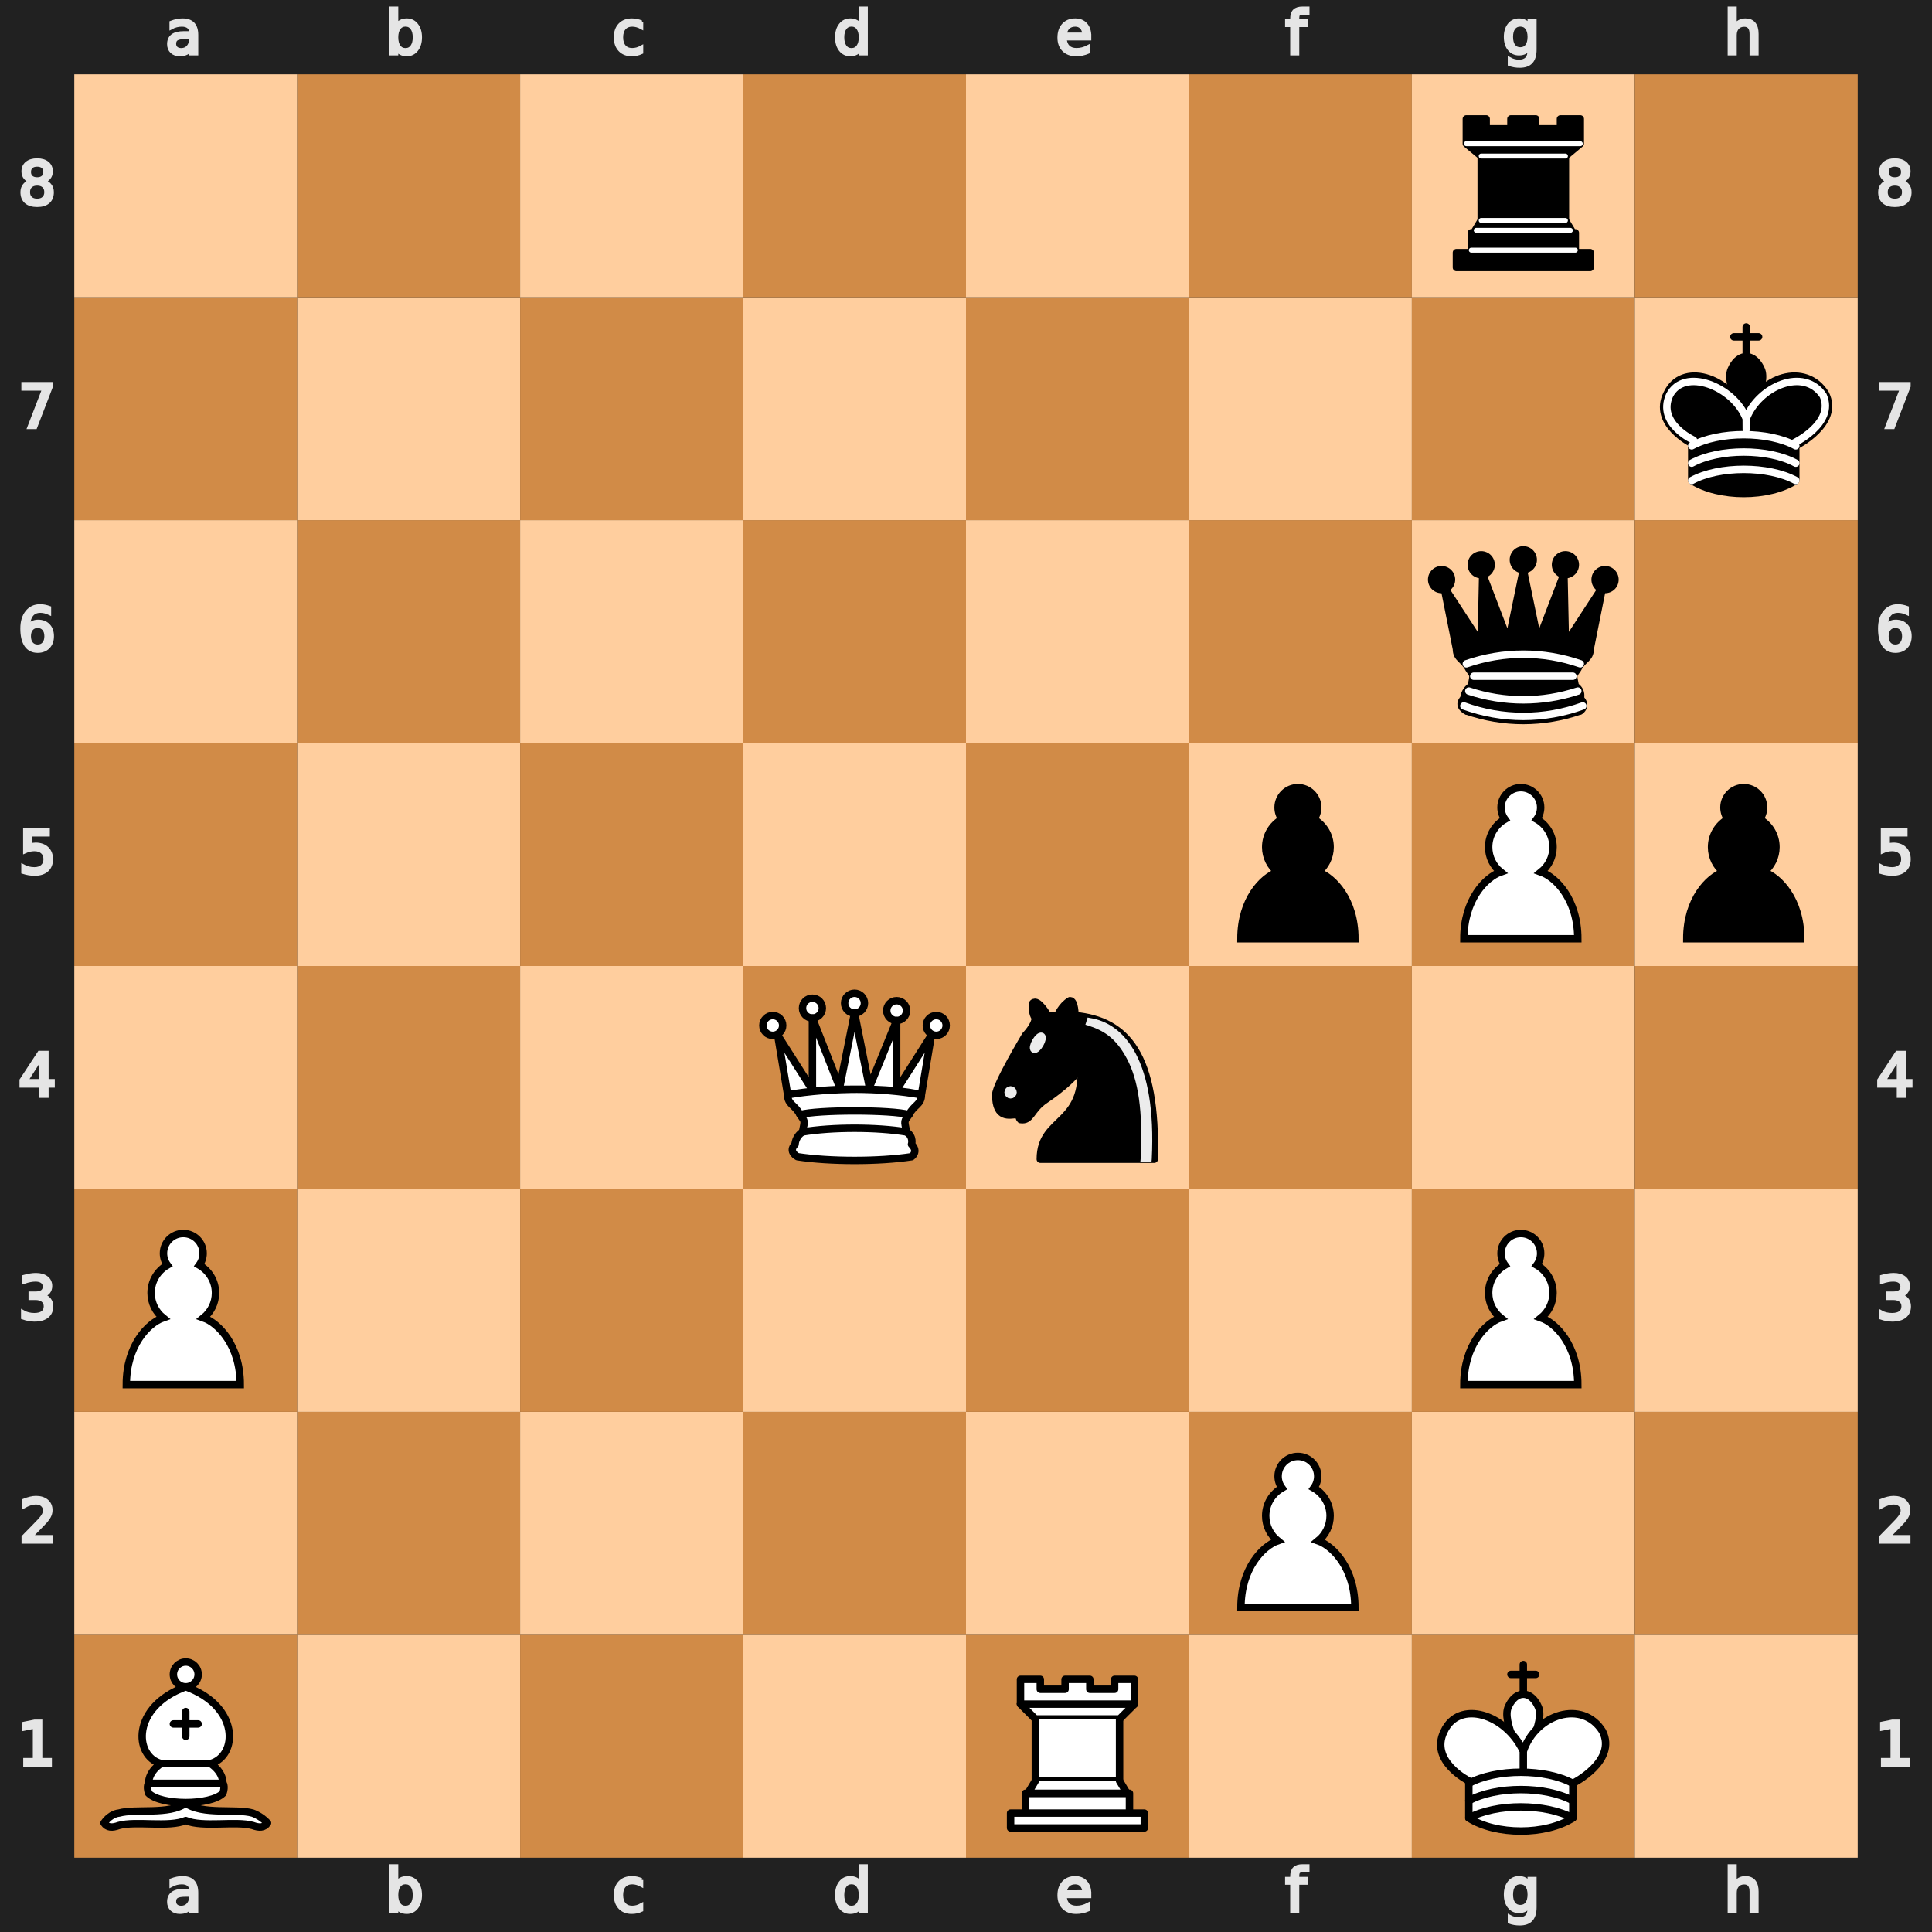
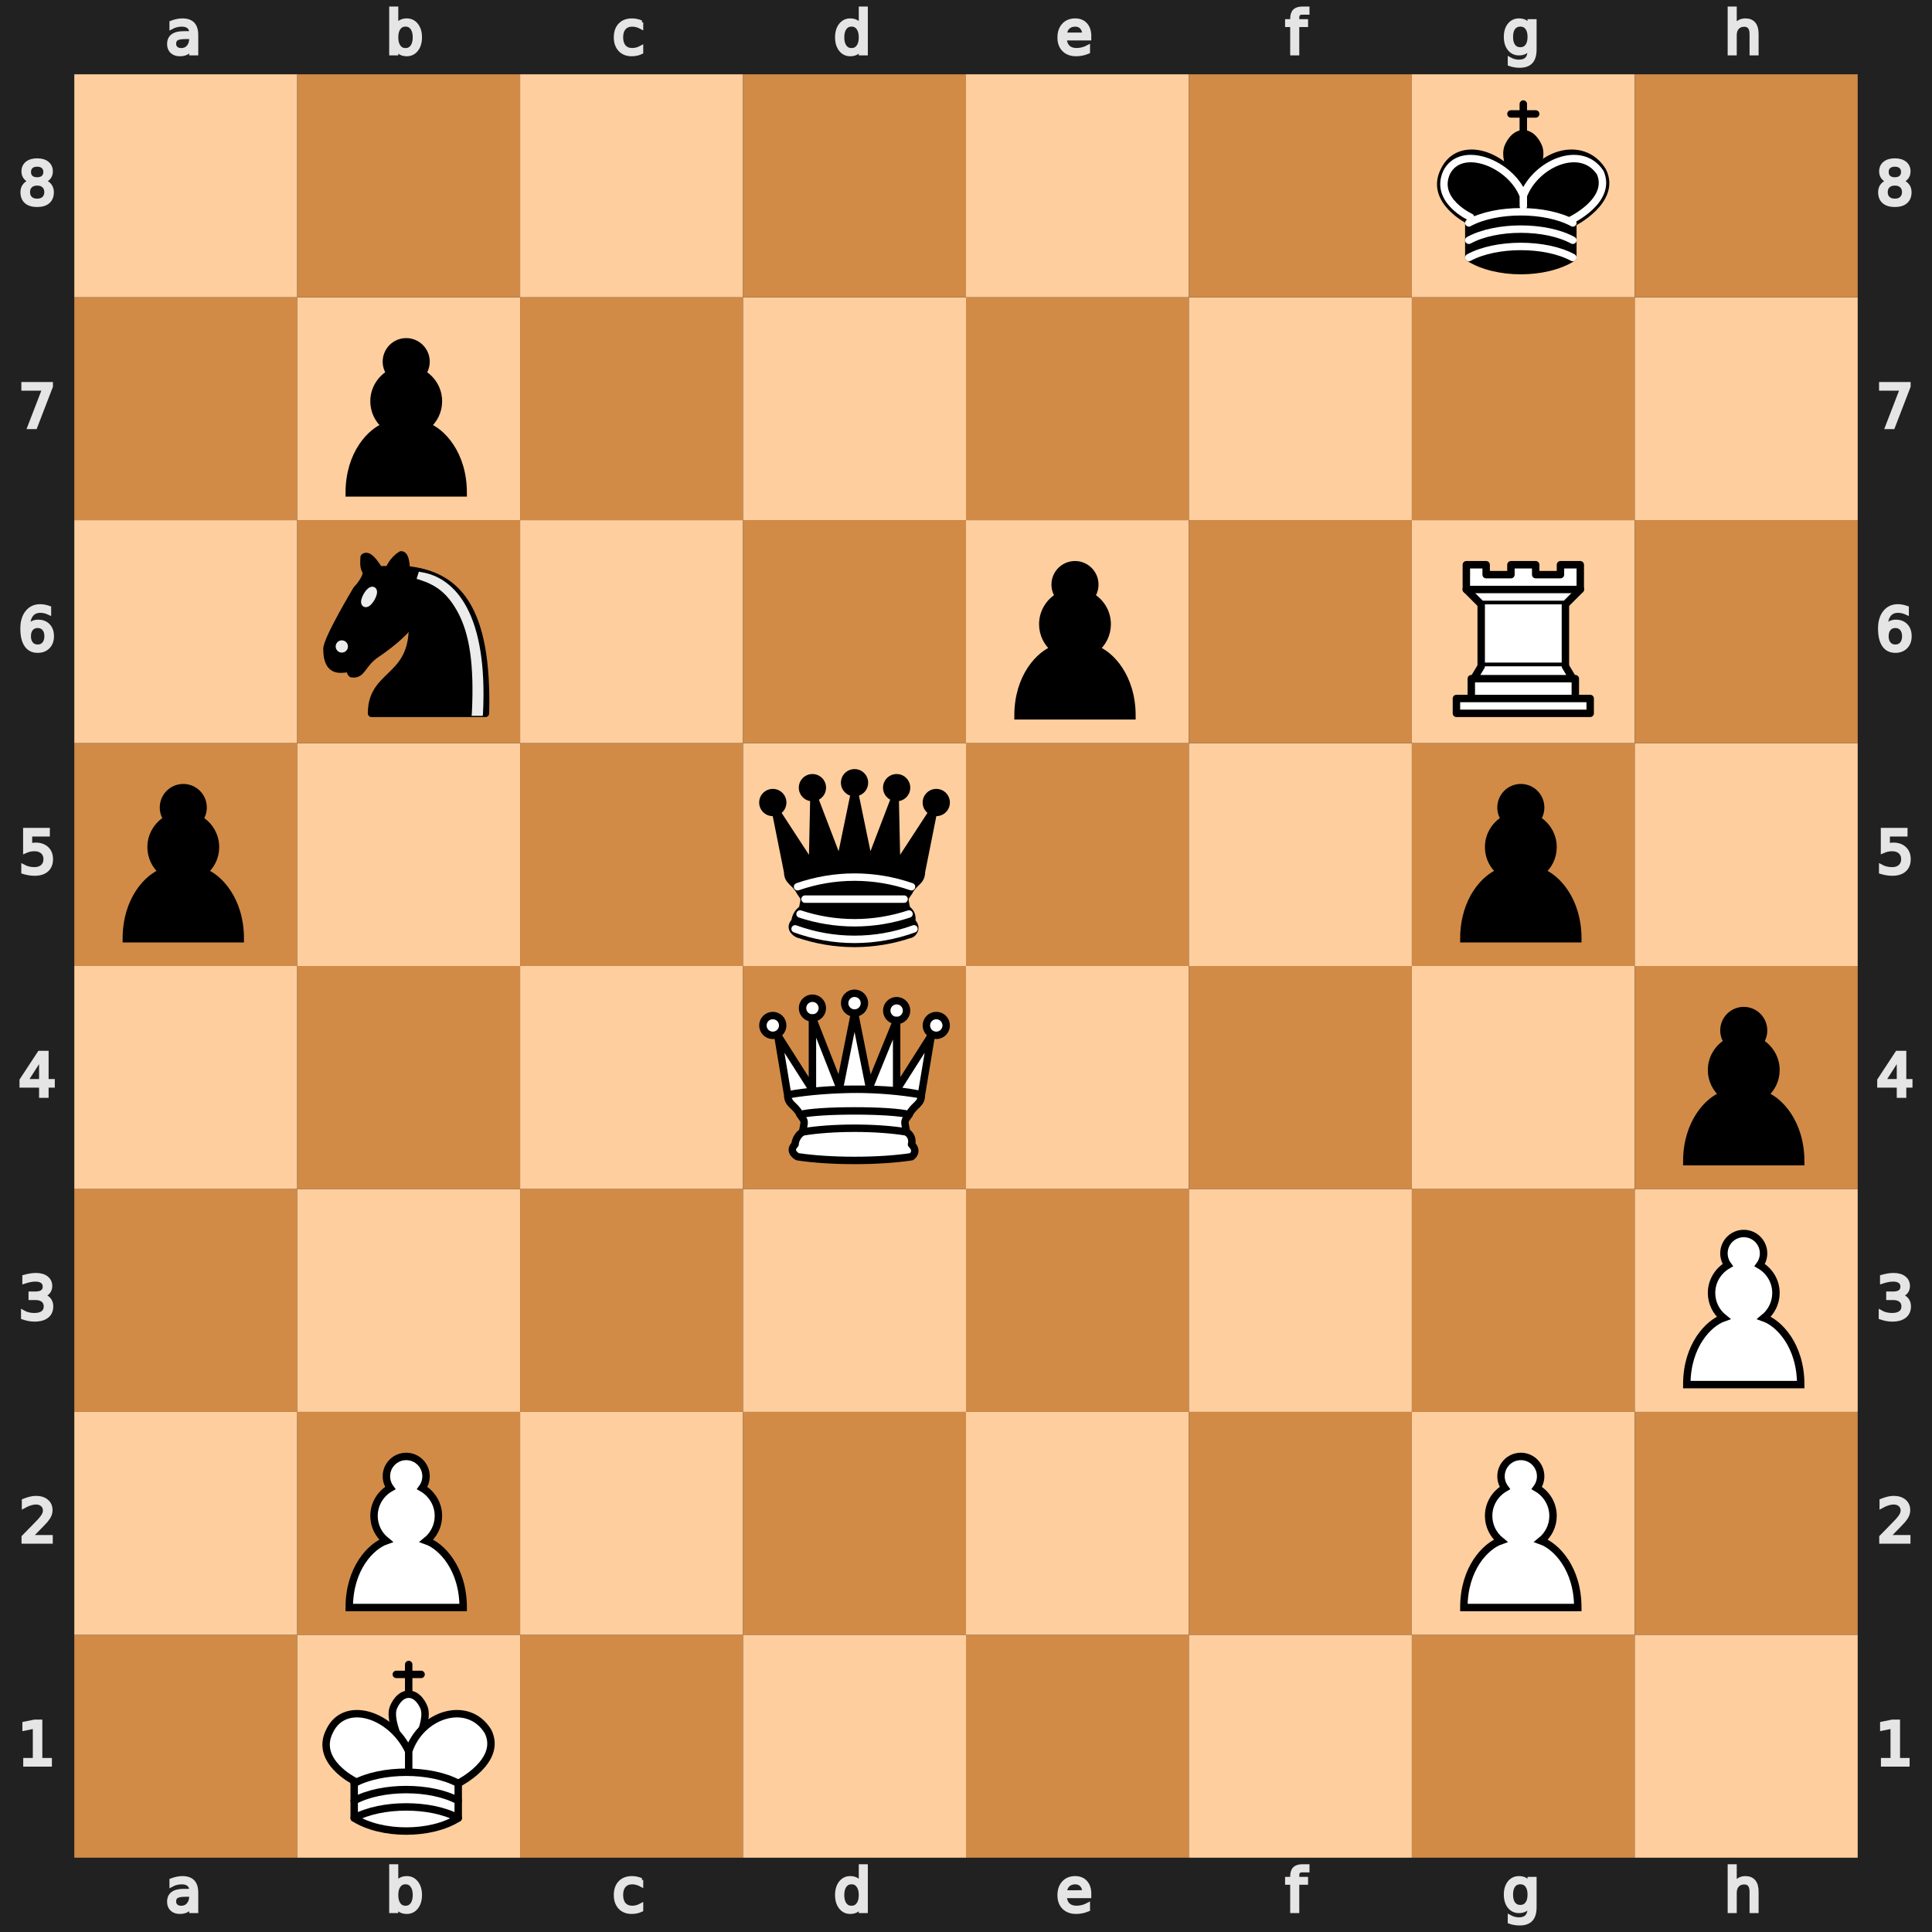
<svg xmlns="http://www.w3.org/2000/svg" xmlns:xlink="http://www.w3.org/1999/xlink" version="1.1" viewBox="0 0 390 390" width="350" height="350">
  <defs>
    <g id="white-pawn" class="white pawn">
      <path d="M22 9c-2.21 0-4 1.79-4 4 0 .89.29 1.71.78 2.38-1.95 1.12-3.28 3.21-3.28 5.62 0 2.03.94 3.84 2.41 5.03-3 1.06-7.41 5.55-7.41 13.47h23c0-7.92-4.41-12.41-7.41-13.47 1.47-1.19 2.41-3 2.41-5.03 0-2.41-1.33-4.5-3.28-5.62.49-.67.78-1.49.78-2.38 0-2.21-1.79-4-4-4z" fill="#fff" stroke="#000" stroke-width="1.5" stroke-linecap="round" />
-     </g>
-     <g id="white-bishop" class="white bishop" fill="none" fill-rule="evenodd" stroke="#000" stroke-width="1.5" stroke-linecap="round" stroke-linejoin="round">
-       <g fill="#fff" stroke-linecap="butt">
-         <path d="M9 36c3.39-.97 10.11.43 13.5-2 3.39 2.43 10.11 1.03 13.5 2 0 0 1.65.54 3 2-.68.97-1.65.99-3 .5-3.39-.97-10.11.46-13.5-1-3.39 1.46-10.11.03-13.5 1-1.354.49-2.323.47-3-.5 1.354-1.94 3-2 3-2zM15 32c2.5 2.5 12.5 2.5 15 0 .5-1.5 0-2 0-2 0-2.5-2.5-4-2.5-4 5.5-1.5 6-11.5-5-15.5-11 4-10.5 14-5 15.5 0 0-2.5 1.5-2.5 4 0 0-.5.5 0 2zM25 8a2.5 2.5 0 1 1-5 0 2.5 2.5 0 1 1 5 0z" />
-       </g>
-       <path d="M17.5 26h10M15 30h15m-7.5-14.5v5M20 18h5" stroke-linejoin="miter" />
    </g>
    <g id="white-rook" class="white rook" fill="#fff" fill-rule="evenodd" stroke="#000" stroke-width="1.5" stroke-linecap="round" stroke-linejoin="round">
      <path d="M9 39h27v-3H9v3zM12 36v-4h21v4H12zM11 14V9h4v2h5V9h5v2h5V9h4v5" stroke-linecap="butt" />
      <path d="M34 14l-3 3H14l-3-3" />
      <path d="M31 17v12.5H14V17" stroke-linecap="butt" stroke-linejoin="miter" />
      <path d="M31 29.5l1.5 2.5h-20l1.5-2.5" />
      <path d="M11 14h23" fill="none" stroke-linejoin="miter" />
    </g>
    <g id="white-queen" class="white queen" fill="#fff" fill-rule="evenodd" stroke="#000" stroke-width="1.5" stroke-linecap="round" stroke-linejoin="round">
      <path d="M8 12a2 2 0 1 1-4 0 2 2 0 1 1 4 0zM24.5 7.5a2 2 0 1 1-4 0 2 2 0 1 1 4 0zM41 12a2 2 0 1 1-4 0 2 2 0 1 1 4 0zM16 8.5a2 2 0 1 1-4 0 2 2 0 1 1 4 0zM33 9a2 2 0 1 1-4 0 2 2 0 1 1 4 0z" />
      <path d="M9 26c8.5-1.5 21-1.5 27 0l2-12-7 11V11l-5.5 13.5-3-15-3 15-5.5-14V25L7 14l2 12zM9 26c0 2 1.5 2 2.5 4 1 1.5 1 1 .5 3.5-1.5 1-1.5 2.5-1.5 2.5-1.5 1.5.5 2.5.5 2.5 6.5 1 16.5 1 23 0 0 0 1.5-1 0-2.5 0 0 .5-1.5-1-2.5-.5-2.5-.5-2 .5-3.5 1-2 2.5-2 2.5-4-8.5-1.5-18.5-1.5-27 0z" stroke-linecap="butt" />
      <path d="M11.5 30c3.5-1 18.5-1 22 0M12 33.5c6-1 15-1 21 0" fill="none" />
    </g>
    <g id="white-king" class="white king" fill="none" fill-rule="evenodd" stroke="#000" stroke-width="1.5" stroke-linecap="round" stroke-linejoin="round">
      <path d="M22.5 11.63V6M20 8h5" stroke-linejoin="miter" />
      <path d="M22.5 25s4.5-7.5 3-10.5c0 0-1-2.5-3-2.5s-3 2.5-3 2.5c-1.5 3 3 10.5 3 10.5" fill="#fff" stroke-linecap="butt" stroke-linejoin="miter" />
      <path d="M11.5 37c5.5 3.5 15.5 3.5 21 0v-7s9-4.5 6-10.5c-4-6.5-13.5-3.5-16 4V27v-3.5c-3.5-7.5-13-10.5-16-4-3 6 5 10 5 10V37z" fill="#fff" />
      <path d="M11.5 30c5.5-3 15.5-3 21 0m-21 3.5c5.5-3 15.5-3 21 0m-21 3.5c5.5-3 15.5-3 21 0" />
    </g>
    <g id="black-pawn" class="black pawn">
      <path d="M22 9c-2.21 0-4 1.79-4 4 0 .89.29 1.71.78 2.38-1.95 1.12-3.28 3.21-3.28 5.62 0 2.03.94 3.84 2.41 5.03-3 1.06-7.41 5.55-7.41 13.47h23c0-7.92-4.41-12.41-7.41-13.47 1.47-1.19 2.41-3 2.41-5.03 0-2.41-1.33-4.5-3.28-5.62.49-.67.78-1.49.78-2.38 0-2.21-1.79-4-4-4z" stroke="#000" stroke-width="1.5" stroke-linecap="round" />
    </g>
    <g id="black-knight" class="black knight" fill="none" fill-rule="evenodd" stroke="#000" stroke-width="1.5" stroke-linecap="round" stroke-linejoin="round">
      <path d="M 22,10 C 32.5,11 38.5,18 38,39 L 15,39 C 15,30 25,32.5 23,18" style="fill:#000000; stroke:#000000;" />
      <path d="M 24,18 C 24.38,20.91 18.45,25.37 16,27 C 13,29 13.18,31.34 11,31 C 9.958,30.06 12.41,27.96 11,28 C 10,28 11.19,29.23 10,30 C 9,30 5.997,31 6,26 C 6,24 12,14 12,14 C 12,14 13.89,12.1 14,10.5 C 13.27,9.506 13.5,8.5 13.5,7.5 C 14.5,6.5 16.5,10 16.5,10 L 18.5,10 C 18.5,10 19.28,8.008 21,7 C 22,7 22,10 22,10" style="fill:#000000; stroke:#000000;" />
      <path d="M 9.5 25.5 A 0.5 0.5 0 1 1 8.5,25.5 A 0.5 0.5 0 1 1 9.5 25.5 z" style="fill:#ececec; stroke:#ececec;" />
      <path d="M 15 15.5 A 0.5 1.5 0 1 1 14,15.5 A 0.5 1.5 0 1 1 15 15.5 z" transform="matrix(0.866,0.5,-0.5,0.866,9.693,-5.173)" style="fill:#ececec; stroke:#ececec;" />
      <path d="M 24.55,10.4 L 24.1,11.85 L 24.6,12 C 27.75,13 30.25,14.49 32.5,18.75 C 34.75,23.01 35.75,29.06 35.25,39 L 35.2,39.5 L 37.45,39.5 L 37.5,39 C 38,28.94 36.62,22.15 34.25,17.66 C 31.88,13.17 28.46,11.02 25.06,10.5 L 24.55,10.4 z " style="fill:#ececec; stroke:none;" />
-     </g>
-     <g id="black-rook" class="black rook" fill="#000" fill-rule="evenodd" stroke="#000" stroke-width="1.5" stroke-linecap="round" stroke-linejoin="round">
-       <path d="M9 39h27v-3H9v3zM12.5 32l1.5-2.5h17l1.5 2.5h-20zM12 36v-4h21v4H12z" stroke-linecap="butt" />
-       <path d="M14 29.5v-13h17v13H14z" stroke-linecap="butt" stroke-linejoin="miter" />
-       <path d="M14 16.5L11 14h23l-3 2.5H14zM11 14V9h4v2h5V9h5v2h5V9h4v5H11z" stroke-linecap="butt" />
-       <path d="M12 35.5h21M13 31.5h19M14 29.5h17M14 16.5h17M11 14h23" fill="none" stroke="#fff" stroke-width="1" stroke-linejoin="miter" />
    </g>
    <g id="black-queen" class="black queen" fill="#000" fill-rule="evenodd" stroke="#000" stroke-width="1.5" stroke-linecap="round" stroke-linejoin="round">
      <g fill="#000" stroke="none">
        <circle cx="6" cy="12" r="2.75" />
        <circle cx="14" cy="9" r="2.75" />
        <circle cx="22.5" cy="8" r="2.75" />
        <circle cx="31" cy="9" r="2.75" />
        <circle cx="39" cy="12" r="2.75" />
      </g>
      <path d="M9 26c8.5-1.5 21-1.5 27 0l2.5-12.5L31 25l-.3-14.1-5.2 13.6-3-14.5-3 14.5-5.2-13.6L14 25 6.5 13.5 9 26zM9 26c0 2 1.5 2 2.5 4 1 1.5 1 1 .5 3.5-1.5 1-1.5 2.5-1.5 2.5-1.5 1.5.5 2.5.5 2.5 6.5 1 16.5 1 23 0 0 0 1.5-1 0-2.5 0 0 .5-1.5-1-2.5-.5-2.5-.5-2 .5-3.5 1-2 2.5-2 2.5-4-8.5-1.5-18.5-1.5-27 0z" stroke-linecap="butt" />
      <path d="M11 38.5a35 35 1 0 0 23 0" fill="none" stroke-linecap="butt" />
      <path d="M11 29a35 35 1 0 1 23 0M12.5 31.5h20M11.5 34.5a35 35 1 0 0 22 0M10.5 37.5a35 35 1 0 0 24 0" fill="none" stroke="#fff" />
    </g>
    <g id="black-king" class="black king" fill="none" fill-rule="evenodd" stroke="#000" stroke-width="1.5" stroke-linecap="round" stroke-linejoin="round">
      <path d="M22.5 11.63V6" stroke-linejoin="miter" />
      <path d="M22.5 25s4.5-7.5 3-10.5c0 0-1-2.5-3-2.5s-3 2.5-3 2.5c-1.5 3 3 10.5 3 10.5" fill="#000" stroke-linecap="butt" stroke-linejoin="miter" />
      <path d="M11.5 37c5.5 3.5 15.5 3.5 21 0v-7s9-4.5 6-10.5c-4-6.5-13.5-3.5-16 4V27v-3.5c-3.5-7.5-13-10.5-16-4-3 6 5 10 5 10V37z" fill="#000" />
      <path d="M20 8h5" stroke-linejoin="miter" />
      <path d="M32 29.5s8.5-4 6.03-9.65C34.15 14 25 18 22.5 24.5l.01 2.1-.01-2.1C20 18 9.906 14 6.997 19.85c-2.497 5.65 4.853 9 4.853 9M11.5 30c5.5-3 15.5-3 21 0m-21 3.5c5.5-3 15.5-3 21 0m-21 3.5c5.5-3 15.5-3 21 0" stroke="#fff" />
    </g>
  </defs>
  <rect x="0" y="0" width="390" height="390" fill="#212121" />
  <g transform="translate(20, 0) scale(0.75, 0.75)" fill="#e5e5e5" stroke="#e5e5e5">
    <path d="M23.328 10.016q-1.742 0-2.414.398-.672.398-.672 1.36 0 .765.5 1.218.508.445 1.375.445 1.196 0 1.914-.843.727-.852.727-2.258v-.32zm2.867-.594v4.992h-1.437v-1.328q-.492.797-1.227 1.18-.734.375-1.797.375-1.343 0-2.14-.75-.79-.758-.79-2.024 0-1.476.985-2.226.992-.75 2.953-.75h2.016V8.75q0-.992-.656-1.531-.649-.547-1.829-.547-.75 0-1.46.18-.711.18-1.368.539V6.062q.79-.304 1.532-.453.742-.156 1.445-.156 1.898 0 2.836.984.937.985.937 2.985z" />
  </g>
  <g transform="translate(20, 375) scale(0.75, 0.75)" fill="#e5e5e5" stroke="#e5e5e5">
    <path d="M23.328 10.016q-1.742 0-2.414.398-.672.398-.672 1.36 0 .765.5 1.218.508.445 1.375.445 1.196 0 1.914-.843.727-.852.727-2.258v-.32zm2.867-.594v4.992h-1.437v-1.328q-.492.797-1.227 1.18-.734.375-1.797.375-1.343 0-2.14-.75-.79-.758-.79-2.024 0-1.476.985-2.226.992-.75 2.953-.75h2.016V8.75q0-.992-.656-1.531-.649-.547-1.829-.547-.75 0-1.46.18-.711.18-1.368.539V6.062q.79-.304 1.532-.453.742-.156 1.445-.156 1.898 0 2.836.984.937.985.937 2.985z" />
  </g>
  <g transform="translate(65, 0) scale(0.75, 0.75)" fill="#e5e5e5" stroke="#e5e5e5">
    <path d="M24.922 10.047q0-1.586-.656-2.485-.649-.906-1.79-.906-1.14 0-1.796.906-.649.899-.649 2.485 0 1.586.649 2.492.656.898 1.797.898 1.14 0 1.789-.898.656-.906.656-2.492zm-4.89-3.055q.452-.781 1.14-1.156.695-.383 1.656-.383 1.594 0 2.586 1.266 1 1.265 1 3.328 0 2.062-1 3.328-.992 1.266-2.586 1.266-.96 0-1.656-.375-.688-.383-1.14-1.164v1.312h-1.446V2.258h1.445z" />
  </g>
  <g transform="translate(65, 375) scale(0.75, 0.75)" fill="#e5e5e5" stroke="#e5e5e5">
    <path d="M24.922 10.047q0-1.586-.656-2.485-.649-.906-1.79-.906-1.14 0-1.796.906-.649.899-.649 2.485 0 1.586.649 2.492.656.898 1.797.898 1.14 0 1.789-.898.656-.906.656-2.492zm-4.89-3.055q.452-.781 1.14-1.156.695-.383 1.656-.383 1.594 0 2.586 1.266 1 1.265 1 3.328 0 2.062-1 3.328-.992 1.266-2.586 1.266-.96 0-1.656-.375-.688-.383-1.14-1.164v1.312h-1.446V2.258h1.445z" />
  </g>
  <g transform="translate(110, 0) scale(0.75, 0.75)" fill="#e5e5e5" stroke="#e5e5e5">
    <path d="M25.96 6v1.344q-.608-.336-1.226-.5-.609-.172-1.234-.172-1.398 0-2.172.89-.773.883-.773 2.485 0 1.601.773 2.492.774.883 2.172.883.625 0 1.234-.164.618-.172 1.227-.508v1.328q-.602.281-1.25.422-.64.14-1.367.14-1.977 0-3.14-1.242-1.165-1.242-1.165-3.351 0-2.14 1.172-3.367 1.18-1.227 3.227-1.227.664 0 1.296.14.633.134 1.227.407z" />
  </g>
  <g transform="translate(110, 375) scale(0.75, 0.75)" fill="#e5e5e5" stroke="#e5e5e5">
    <path d="M25.96 6v1.344q-.608-.336-1.226-.5-.609-.172-1.234-.172-1.398 0-2.172.89-.773.883-.773 2.485 0 1.601.773 2.492.774.883 2.172.883.625 0 1.234-.164.618-.172 1.227-.508v1.328q-.602.281-1.25.422-.64.14-1.367.14-1.977 0-3.14-1.242-1.165-1.242-1.165-3.351 0-2.14 1.172-3.367 1.18-1.227 3.227-1.227.664 0 1.296.14.633.134 1.227.407z" />
  </g>
  <g transform="translate(155, 0) scale(0.75, 0.75)" fill="#e5e5e5" stroke="#e5e5e5">
    <path d="M24.973 6.992V2.258h1.437v12.156h-1.437v-1.312q-.453.78-1.149 1.164-.687.375-1.656.375-1.586 0-2.586-1.266-.992-1.266-.992-3.328 0-2.063.992-3.328 1-1.266 2.586-1.266.969 0 1.656.383.696.375 1.149 1.156zm-4.899 3.055q0 1.586.649 2.492.656.898 1.797.898 1.14 0 1.796-.898.657-.906.657-2.492 0-1.586-.657-2.485-.656-.906-1.796-.906-1.141 0-1.797.906-.649.899-.649 2.485z" />
  </g>
  <g transform="translate(155, 375) scale(0.75, 0.75)" fill="#e5e5e5" stroke="#e5e5e5">
    <path d="M24.973 6.992V2.258h1.437v12.156h-1.437v-1.312q-.453.78-1.149 1.164-.687.375-1.656.375-1.586 0-2.586-1.266-.992-1.266-.992-3.328 0-2.063.992-3.328 1-1.266 2.586-1.266.969 0 1.656.383.696.375 1.149 1.156zm-4.899 3.055q0 1.586.649 2.492.656.898 1.797.898 1.14 0 1.796-.898.657-.906.657-2.492 0-1.586-.657-2.485-.656-.906-1.796-.906-1.141 0-1.797.906-.649.899-.649 2.485z" />
  </g>
  <g transform="translate(200, 0) scale(0.75, 0.75)" fill="#e5e5e5" stroke="#e5e5e5">
    <path d="M26.555 9.68v.703h-6.61q.094 1.484.89 2.265.806.774 2.235.774.828 0 1.602-.203.781-.203 1.547-.61v1.36q-.774.328-1.586.5-.813.172-1.649.172-2.093 0-3.32-1.22-1.219-1.218-1.219-3.296 0-2.148 1.157-3.406 1.164-1.266 3.132-1.266 1.766 0 2.79 1.14 1.03 1.134 1.03 3.087zm-1.438-.422q-.015-1.18-.664-1.883-.64-.703-1.703-.703-1.203 0-1.93.68-.718.68-.828 1.914z" />
  </g>
  <g transform="translate(200, 375) scale(0.75, 0.75)" fill="#e5e5e5" stroke="#e5e5e5">
    <path d="M26.555 9.68v.703h-6.61q.094 1.484.89 2.265.806.774 2.235.774.828 0 1.602-.203.781-.203 1.547-.61v1.36q-.774.328-1.586.5-.813.172-1.649.172-2.093 0-3.32-1.22-1.219-1.218-1.219-3.296 0-2.148 1.157-3.406 1.164-1.266 3.132-1.266 1.766 0 2.79 1.14 1.03 1.134 1.03 3.087zm-1.438-.422q-.015-1.18-.664-1.883-.64-.703-1.703-.703-1.203 0-1.93.68-.718.68-.828 1.914z" />
  </g>
  <g transform="translate(245, 0) scale(0.75, 0.75)" fill="#e5e5e5" stroke="#e5e5e5">
    <path d="M25.285 2.258v1.195H23.91q-.773 0-1.078.313-.297.312-.297 1.125v.773h2.367v1.117h-2.367v7.633H21.09V6.781h-1.375V5.664h1.375v-.61q0-1.46.68-2.124.68-.672 2.156-.672z" />
  </g>
  <g transform="translate(245, 375) scale(0.75, 0.75)" fill="#e5e5e5" stroke="#e5e5e5">
    <path d="M25.285 2.258v1.195H23.91q-.773 0-1.078.313-.297.312-.297 1.125v.773h2.367v1.117h-2.367v7.633H21.09V6.781h-1.375V5.664h1.375v-.61q0-1.46.68-2.124.68-.672 2.156-.672z" />
  </g>
  <g transform="translate(290, 0) scale(0.75, 0.75)" fill="#e5e5e5" stroke="#e5e5e5">
    <path d="M24.973 9.937q0-1.562-.649-2.421-.64-.86-1.804-.86-1.157 0-1.805.86-.64.859-.64 2.421 0 1.555.64 2.415.648.859 1.805.859 1.164 0 1.804-.86.649-.859.649-2.414zm1.437 3.391q0 2.234-.992 3.32-.992 1.094-3.04 1.094-.757 0-1.429-.117-.672-.11-1.304-.344v-1.398q.632.344 1.25.508.617.164 1.257.164 1.414 0 2.118-.743.703-.734.703-2.226v-.711q-.446.773-1.141 1.156-.695.383-1.664.383-1.61 0-2.594-1.227-.984-1.226-.984-3.25 0-2.03.984-3.257.985-1.227 2.594-1.227.969 0 1.664.383t1.14 1.156V5.664h1.438z" />
  </g>
  <g transform="translate(290, 375) scale(0.75, 0.75)" fill="#e5e5e5" stroke="#e5e5e5">
    <path d="M24.973 9.937q0-1.562-.649-2.421-.64-.86-1.804-.86-1.157 0-1.805.86-.64.859-.64 2.421 0 1.555.64 2.415.648.859 1.805.859 1.164 0 1.804-.86.649-.859.649-2.414zm1.437 3.391q0 2.234-.992 3.32-.992 1.094-3.04 1.094-.757 0-1.429-.117-.672-.11-1.304-.344v-1.398q.632.344 1.25.508.617.164 1.257.164 1.414 0 2.118-.743.703-.734.703-2.226v-.711q-.446.773-1.141 1.156-.695.383-1.664.383-1.61 0-2.594-1.227-.984-1.226-.984-3.25 0-2.03.984-3.257.985-1.227 2.594-1.227.969 0 1.664.383t1.14 1.156V5.664h1.438z" />
  </g>
  <g transform="translate(335, 0) scale(0.75, 0.75)" fill="#e5e5e5" stroke="#e5e5e5">
    <path d="M26.164 9.133v5.281h-1.437V9.18q0-1.243-.485-1.86-.484-.617-1.453-.617-1.164 0-1.836.742-.672.742-.672 2.024v4.945h-1.445V2.258h1.445v4.765q.516-.789 1.211-1.18.703-.39 1.617-.39 1.508 0 2.282.938.773.93.773 2.742z" />
  </g>
  <g transform="translate(335, 375) scale(0.75, 0.75)" fill="#e5e5e5" stroke="#e5e5e5">
    <path d="M26.164 9.133v5.281h-1.437V9.18q0-1.243-.485-1.86-.484-.617-1.453-.617-1.164 0-1.836.742-.672.742-.672 2.024v4.945h-1.445V2.258h1.445v4.765q.516-.789 1.211-1.18.703-.39 1.617-.39 1.508 0 2.282.938.773.93.773 2.742z" />
  </g>
  <g transform="translate(0, 335) scale(0.75, 0.75)" fill="#e5e5e5" stroke="#e5e5e5">
    <path d="M6.754 26.996h2.578v-8.898l-2.805.562v-1.437l2.79-.563h1.578v10.336h2.578v1.328h-6.72z" />
  </g>
  <g transform="translate(375, 335) scale(0.75, 0.75)" fill="#e5e5e5" stroke="#e5e5e5">
    <path d="M6.754 26.996h2.578v-8.898l-2.805.562v-1.437l2.79-.563h1.578v10.336h2.578v1.328h-6.72z" />
  </g>
  <g transform="translate(0, 290) scale(0.75, 0.75)" fill="#e5e5e5" stroke="#e5e5e5">
    <path d="M8.195 26.996h5.508v1.328H6.297v-1.328q.898-.93 2.445-2.492 1.555-1.57 1.953-2.024.758-.851 1.055-1.437.305-.594.305-1.164 0-.93-.657-1.516-.648-.586-1.695-.586-.742 0-1.57.258-.82.258-1.758.781v-1.593q.953-.383 1.781-.578.828-.196 1.516-.196 1.812 0 2.89.906 1.079.907 1.079 2.422 0 .72-.274 1.368-.265.64-.976 1.515-.196.227-1.243 1.313-1.046 1.078-2.953 3.023z" />
  </g>
  <g transform="translate(375, 290) scale(0.75, 0.75)" fill="#e5e5e5" stroke="#e5e5e5">
    <path d="M8.195 26.996h5.508v1.328H6.297v-1.328q.898-.93 2.445-2.492 1.555-1.57 1.953-2.024.758-.851 1.055-1.437.305-.594.305-1.164 0-.93-.657-1.516-.648-.586-1.695-.586-.742 0-1.57.258-.82.258-1.758.781v-1.593q.953-.383 1.781-.578.828-.196 1.516-.196 1.812 0 2.89.906 1.079.907 1.079 2.422 0 .72-.274 1.368-.265.64-.976 1.515-.196.227-1.243 1.313-1.046 1.078-2.953 3.023z" />
  </g>
  <g transform="translate(0, 245) scale(0.75, 0.75)" fill="#e5e5e5" stroke="#e5e5e5">
    <path d="M11.434 22.035q1.132.242 1.765 1.008.64.766.64 1.89 0 1.727-1.187 2.672-1.187.946-3.375.946-.734 0-1.515-.149-.774-.14-1.602-.43V26.45q.656.383 1.438.578.78.196 1.632.196 1.485 0 2.258-.586.782-.586.782-1.703 0-1.032-.727-1.61-.719-.586-2.008-.586h-1.36v-1.297h1.423q1.164 0 1.78-.46.618-.47.618-1.344 0-.899-.64-1.375-.633-.485-1.82-.485-.65 0-1.391.141-.743.14-1.633.437V16.95q.898-.25 1.68-.375.788-.125 1.484-.125 1.797 0 2.844.82 1.046.813 1.046 2.204 0 .968-.554 1.64-.555.664-1.578.922z" />
  </g>
  <g transform="translate(375, 245) scale(0.75, 0.75)" fill="#e5e5e5" stroke="#e5e5e5">
    <path d="M11.434 22.035q1.132.242 1.765 1.008.64.766.64 1.89 0 1.727-1.187 2.672-1.187.946-3.375.946-.734 0-1.515-.149-.774-.14-1.602-.43V26.45q.656.383 1.438.578.78.196 1.632.196 1.485 0 2.258-.586.782-.586.782-1.703 0-1.032-.727-1.61-.719-.586-2.008-.586h-1.36v-1.297h1.423q1.164 0 1.78-.46.618-.47.618-1.344 0-.899-.64-1.375-.633-.485-1.82-.485-.65 0-1.391.141-.743.14-1.633.437V16.95q.898-.25 1.68-.375.788-.125 1.484-.125 1.797 0 2.844.82 1.046.813 1.046 2.204 0 .968-.554 1.64-.555.664-1.578.922z" />
  </g>
  <g transform="translate(0, 200) scale(0.75, 0.75)" fill="#e5e5e5" stroke="#e5e5e5">
    <path d="M11.016 18.035L7.03 24.262h3.985zm-.414-1.375h1.984v7.602h1.664v1.312h-1.664v2.75h-1.57v-2.75H5.75v-1.523z" />
  </g>
  <g transform="translate(375, 200) scale(0.75, 0.75)" fill="#e5e5e5" stroke="#e5e5e5">
    <path d="M11.016 18.035L7.03 24.262h3.985zm-.414-1.375h1.984v7.602h1.664v1.312h-1.664v2.75h-1.57v-2.75H5.75v-1.523z" />
  </g>
  <g transform="translate(0, 155) scale(0.75, 0.75)" fill="#e5e5e5" stroke="#e5e5e5">
    <path d="M6.719 16.66h6.195v1.328h-4.75v2.86q.344-.118.688-.172.343-.063.687-.063 1.953 0 3.094 1.07 1.14 1.07 1.14 2.899 0 1.883-1.171 2.93-1.172 1.039-3.305 1.039-.735 0-1.5-.125-.758-.125-1.57-.375v-1.586q.703.383 1.453.57.75.188 1.586.188 1.351 0 2.14-.711.79-.711.79-1.93 0-1.219-.79-1.93-.789-.71-2.14-.71-.633 0-1.266.14-.625.14-1.281.438z" />
  </g>
  <g transform="translate(375, 155) scale(0.75, 0.75)" fill="#e5e5e5" stroke="#e5e5e5">
    <path d="M6.719 16.66h6.195v1.328h-4.75v2.86q.344-.118.688-.172.343-.063.687-.063 1.953 0 3.094 1.07 1.14 1.07 1.14 2.899 0 1.883-1.171 2.93-1.172 1.039-3.305 1.039-.735 0-1.5-.125-.758-.125-1.57-.375v-1.586q.703.383 1.453.57.75.188 1.586.188 1.351 0 2.14-.711.79-.711.79-1.93 0-1.219-.79-1.93-.789-.71-2.14-.71-.633 0-1.266.14-.625.14-1.281.438z" />
  </g>
  <g transform="translate(0, 110) scale(0.75, 0.75)" fill="#e5e5e5" stroke="#e5e5e5">
    <path d="M10.137 21.863q-1.063 0-1.688.727-.617.726-.617 1.992 0 1.258.617 1.992.625.727 1.688.727 1.062 0 1.68-.727.624-.734.624-1.992 0-1.266-.625-1.992-.617-.727-1.68-.727zm3.133-4.945v1.437q-.594-.28-1.204-.43-.601-.148-1.195-.148-1.562 0-2.39 1.055-.82 1.055-.938 3.188.46-.68 1.156-1.04.696-.367 1.531-.367 1.758 0 2.774 1.07 1.023 1.063 1.023 2.899 0 1.797-1.062 2.883-1.063 1.086-2.828 1.086-2.024 0-3.094-1.547-1.07-1.555-1.07-4.5 0-2.766 1.312-4.406 1.313-1.649 3.524-1.649.593 0 1.195.117.61.118 1.266.352z" />
  </g>
  <g transform="translate(375, 110) scale(0.75, 0.75)" fill="#e5e5e5" stroke="#e5e5e5">
    <path d="M10.137 21.863q-1.063 0-1.688.727-.617.726-.617 1.992 0 1.258.617 1.992.625.727 1.688.727 1.062 0 1.68-.727.624-.734.624-1.992 0-1.266-.625-1.992-.617-.727-1.68-.727zm3.133-4.945v1.437q-.594-.28-1.204-.43-.601-.148-1.195-.148-1.562 0-2.39 1.055-.82 1.055-.938 3.188.46-.68 1.156-1.04.696-.367 1.531-.367 1.758 0 2.774 1.07 1.023 1.063 1.023 2.899 0 1.797-1.062 2.883-1.063 1.086-2.828 1.086-2.024 0-3.094-1.547-1.07-1.555-1.07-4.5 0-2.766 1.312-4.406 1.313-1.649 3.524-1.649.593 0 1.195.117.61.118 1.266.352z" />
  </g>
  <g transform="translate(0, 65) scale(0.75, 0.75)" fill="#e5e5e5" stroke="#e5e5e5">
    <path d="M6.25 16.66h7.5v.672L9.516 28.324H7.867l3.985-10.336H6.25z" />
  </g>
  <g transform="translate(375, 65) scale(0.75, 0.75)" fill="#e5e5e5" stroke="#e5e5e5">
    <path d="M6.25 16.66h7.5v.672L9.516 28.324H7.867l3.985-10.336H6.25z" />
  </g>
  <g transform="translate(0, 20) scale(0.75, 0.75)" fill="#e5e5e5" stroke="#e5e5e5">
    <path d="M10 22.785q-1.125 0-1.773.602-.641.601-.641 1.656t.64 1.656q.649.602 1.774.602t1.773-.602q.649-.61.649-1.656 0-1.055-.649-1.656-.64-.602-1.773-.602zm-1.578-.672q-1.016-.25-1.586-.945-.563-.695-.563-1.695 0-1.399.993-2.211 1-.813 2.734-.813 1.742 0 2.734.813.993.812.993 2.21 0 1-.57 1.696-.563.695-1.571.945 1.14.266 1.773 1.04.641.773.641 1.89 0 1.695-1.04 2.602-1.03.906-2.96.906t-2.969-.906Q6 26.738 6 25.043q0-1.117.64-1.89.641-.774 1.782-1.04zm-.578-2.492q0 .906.562 1.414.57.508 1.594.508 1.016 0 1.586-.508.578-.508.578-1.414 0-.906-.578-1.414-.57-.508-1.586-.508-1.023 0-1.594.508-.562.508-.562 1.414z" />
  </g>
  <g transform="translate(375, 20) scale(0.75, 0.75)" fill="#e5e5e5" stroke="#e5e5e5">
    <path d="M10 22.785q-1.125 0-1.773.602-.641.601-.641 1.656t.64 1.656q.649.602 1.774.602t1.773-.602q.649-.61.649-1.656 0-1.055-.649-1.656-.64-.602-1.773-.602zm-1.578-.672q-1.016-.25-1.586-.945-.563-.695-.563-1.695 0-1.399.993-2.211 1-.813 2.734-.813 1.742 0 2.734.813.993.812.993 2.21 0 1-.57 1.696-.563.695-1.571.945 1.14.266 1.773 1.04.641.773.641 1.89 0 1.695-1.04 2.602-1.03.906-2.96.906t-2.969-.906Q6 26.738 6 25.043q0-1.117.64-1.89.641-.774 1.782-1.04zm-.578-2.492q0 .906.562 1.414.57.508 1.594.508 1.016 0 1.586-.508.578-.508.578-1.414 0-.906-.578-1.414-.57-.508-1.586-.508-1.023 0-1.594.508-.562.508-.562 1.414z" />
  </g>
  <rect x="15" y="330" width="45" height="45" class="square dark a1" stroke="none" fill="#d18b47" />
  <rect x="60" y="330" width="45" height="45" class="square light b1" stroke="none" fill="#ffce9e" />
  <rect x="105" y="330" width="45" height="45" class="square dark c1" stroke="none" fill="#d18b47" />
  <rect x="150" y="330" width="45" height="45" class="square light d1" stroke="none" fill="#ffce9e" />
  <rect x="195" y="330" width="45" height="45" class="square dark e1" stroke="none" fill="#d18b47" />
  <rect x="240" y="330" width="45" height="45" class="square light f1" stroke="none" fill="#ffce9e" />
  <rect x="285" y="330" width="45" height="45" class="square dark g1" stroke="none" fill="#d18b47" />
  <rect x="330" y="330" width="45" height="45" class="square light h1" stroke="none" fill="#ffce9e" />
  <rect x="15" y="285" width="45" height="45" class="square light a2" stroke="none" fill="#ffce9e" />
  <rect x="60" y="285" width="45" height="45" class="square dark b2" stroke="none" fill="#d18b47" />
  <rect x="105" y="285" width="45" height="45" class="square light c2" stroke="none" fill="#ffce9e" />
  <rect x="150" y="285" width="45" height="45" class="square dark d2" stroke="none" fill="#d18b47" />
  <rect x="195" y="285" width="45" height="45" class="square light e2" stroke="none" fill="#ffce9e" />
  <rect x="240" y="285" width="45" height="45" class="square dark f2" stroke="none" fill="#d18b47" />
  <rect x="285" y="285" width="45" height="45" class="square light g2" stroke="none" fill="#ffce9e" />
  <rect x="330" y="285" width="45" height="45" class="square dark h2" stroke="none" fill="#d18b47" />
  <rect x="15" y="240" width="45" height="45" class="square dark a3" stroke="none" fill="#d18b47" />
  <rect x="60" y="240" width="45" height="45" class="square light b3" stroke="none" fill="#ffce9e" />
  <rect x="105" y="240" width="45" height="45" class="square dark c3" stroke="none" fill="#d18b47" />
  <rect x="150" y="240" width="45" height="45" class="square light d3" stroke="none" fill="#ffce9e" />
  <rect x="195" y="240" width="45" height="45" class="square dark e3" stroke="none" fill="#d18b47" />
  <rect x="240" y="240" width="45" height="45" class="square light f3" stroke="none" fill="#ffce9e" />
  <rect x="285" y="240" width="45" height="45" class="square dark g3" stroke="none" fill="#d18b47" />
  <rect x="330" y="240" width="45" height="45" class="square light h3" stroke="none" fill="#ffce9e" />
  <rect x="15" y="195" width="45" height="45" class="square light a4" stroke="none" fill="#ffce9e" />
  <rect x="60" y="195" width="45" height="45" class="square dark b4" stroke="none" fill="#d18b47" />
  <rect x="105" y="195" width="45" height="45" class="square light c4" stroke="none" fill="#ffce9e" />
  <rect x="150" y="195" width="45" height="45" class="square dark d4" stroke="none" fill="#d18b47" />
  <rect x="195" y="195" width="45" height="45" class="square light e4" stroke="none" fill="#ffce9e" />
  <rect x="240" y="195" width="45" height="45" class="square dark f4" stroke="none" fill="#d18b47" />
  <rect x="285" y="195" width="45" height="45" class="square light g4" stroke="none" fill="#ffce9e" />
  <rect x="330" y="195" width="45" height="45" class="square dark h4" stroke="none" fill="#d18b47" />
  <rect x="15" y="150" width="45" height="45" class="square dark a5" stroke="none" fill="#d18b47" />
  <rect x="60" y="150" width="45" height="45" class="square light b5" stroke="none" fill="#ffce9e" />
  <rect x="105" y="150" width="45" height="45" class="square dark c5" stroke="none" fill="#d18b47" />
  <rect x="150" y="150" width="45" height="45" class="square light d5" stroke="none" fill="#ffce9e" />
  <rect x="195" y="150" width="45" height="45" class="square dark e5" stroke="none" fill="#d18b47" />
  <rect x="240" y="150" width="45" height="45" class="square light f5" stroke="none" fill="#ffce9e" />
  <rect x="285" y="150" width="45" height="45" class="square dark g5" stroke="none" fill="#d18b47" />
  <rect x="330" y="150" width="45" height="45" class="square light h5" stroke="none" fill="#ffce9e" />
  <rect x="15" y="105" width="45" height="45" class="square light a6" stroke="none" fill="#ffce9e" />
  <rect x="60" y="105" width="45" height="45" class="square dark b6" stroke="none" fill="#d18b47" />
  <rect x="105" y="105" width="45" height="45" class="square light c6" stroke="none" fill="#ffce9e" />
  <rect x="150" y="105" width="45" height="45" class="square dark d6" stroke="none" fill="#d18b47" />
  <rect x="195" y="105" width="45" height="45" class="square light e6" stroke="none" fill="#ffce9e" />
  <rect x="240" y="105" width="45" height="45" class="square dark f6" stroke="none" fill="#d18b47" />
  <rect x="285" y="105" width="45" height="45" class="square light g6" stroke="none" fill="#ffce9e" />
  <rect x="330" y="105" width="45" height="45" class="square dark h6" stroke="none" fill="#d18b47" />
  <rect x="15" y="60" width="45" height="45" class="square dark a7" stroke="none" fill="#d18b47" />
  <rect x="60" y="60" width="45" height="45" class="square light b7" stroke="none" fill="#ffce9e" />
  <rect x="105" y="60" width="45" height="45" class="square dark c7" stroke="none" fill="#d18b47" />
  <rect x="150" y="60" width="45" height="45" class="square light d7" stroke="none" fill="#ffce9e" />
  <rect x="195" y="60" width="45" height="45" class="square dark e7" stroke="none" fill="#d18b47" />
  <rect x="240" y="60" width="45" height="45" class="square light f7" stroke="none" fill="#ffce9e" />
  <rect x="285" y="60" width="45" height="45" class="square dark g7" stroke="none" fill="#d18b47" />
  <rect x="330" y="60" width="45" height="45" class="square light h7" stroke="none" fill="#ffce9e" />
  <rect x="15" y="15" width="45" height="45" class="square light a8" stroke="none" fill="#ffce9e" />
  <rect x="60" y="15" width="45" height="45" class="square dark b8" stroke="none" fill="#d18b47" />
  <rect x="105" y="15" width="45" height="45" class="square light c8" stroke="none" fill="#ffce9e" />
  <rect x="150" y="15" width="45" height="45" class="square dark d8" stroke="none" fill="#d18b47" />
  <rect x="195" y="15" width="45" height="45" class="square light e8" stroke="none" fill="#ffce9e" />
  <rect x="240" y="15" width="45" height="45" class="square dark f8" stroke="none" fill="#d18b47" />
  <rect x="285" y="15" width="45" height="45" class="square light g8" stroke="none" fill="#ffce9e" />
  <rect x="330" y="15" width="45" height="45" class="square dark h8" stroke="none" fill="#d18b47" />
-   <use xlink:href="#white-bishop" transform="translate(15, 330)" />
-   <use xlink:href="#white-rook" transform="translate(195, 330)" />
-   <use xlink:href="#white-king" transform="translate(285, 330)" />
-   <use xlink:href="#white-pawn" transform="translate(240, 285)" />
-   <use xlink:href="#white-pawn" transform="translate(15, 240)" />
-   <use xlink:href="#white-pawn" transform="translate(285, 240)" />
+   <use xlink:href="#white-king" transform="translate(60, 330)" />
+   <use xlink:href="#white-pawn" transform="translate(60, 285)" />
+   <use xlink:href="#white-pawn" transform="translate(285, 285)" />
+   <use xlink:href="#white-pawn" transform="translate(330, 240)" />
  <use xlink:href="#white-queen" transform="translate(150, 195)" />
-   <use xlink:href="#black-knight" transform="translate(195, 195)" />
-   <use xlink:href="#black-pawn" transform="translate(240, 150)" />
-   <use xlink:href="#white-pawn" transform="translate(285, 150)" />
-   <use xlink:href="#black-pawn" transform="translate(330, 150)" />
-   <use xlink:href="#black-queen" transform="translate(285, 105)" />
-   <use xlink:href="#black-king" transform="translate(330, 60)" />
-   <use xlink:href="#black-rook" transform="translate(285, 15)" />
+   <use xlink:href="#black-pawn" transform="translate(330, 195)" />
+   <use xlink:href="#black-pawn" transform="translate(15, 150)" />
+   <use xlink:href="#black-queen" transform="translate(150, 150)" />
+   <use xlink:href="#black-pawn" transform="translate(285, 150)" />
+   <use xlink:href="#black-knight" transform="translate(60, 105)" />
+   <use xlink:href="#black-pawn" transform="translate(195, 105)" />
+   <use xlink:href="#white-rook" transform="translate(285, 105)" />
+   <use xlink:href="#black-pawn" transform="translate(60, 60)" />
+   <use xlink:href="#black-king" transform="translate(285, 15)" />
</svg>
